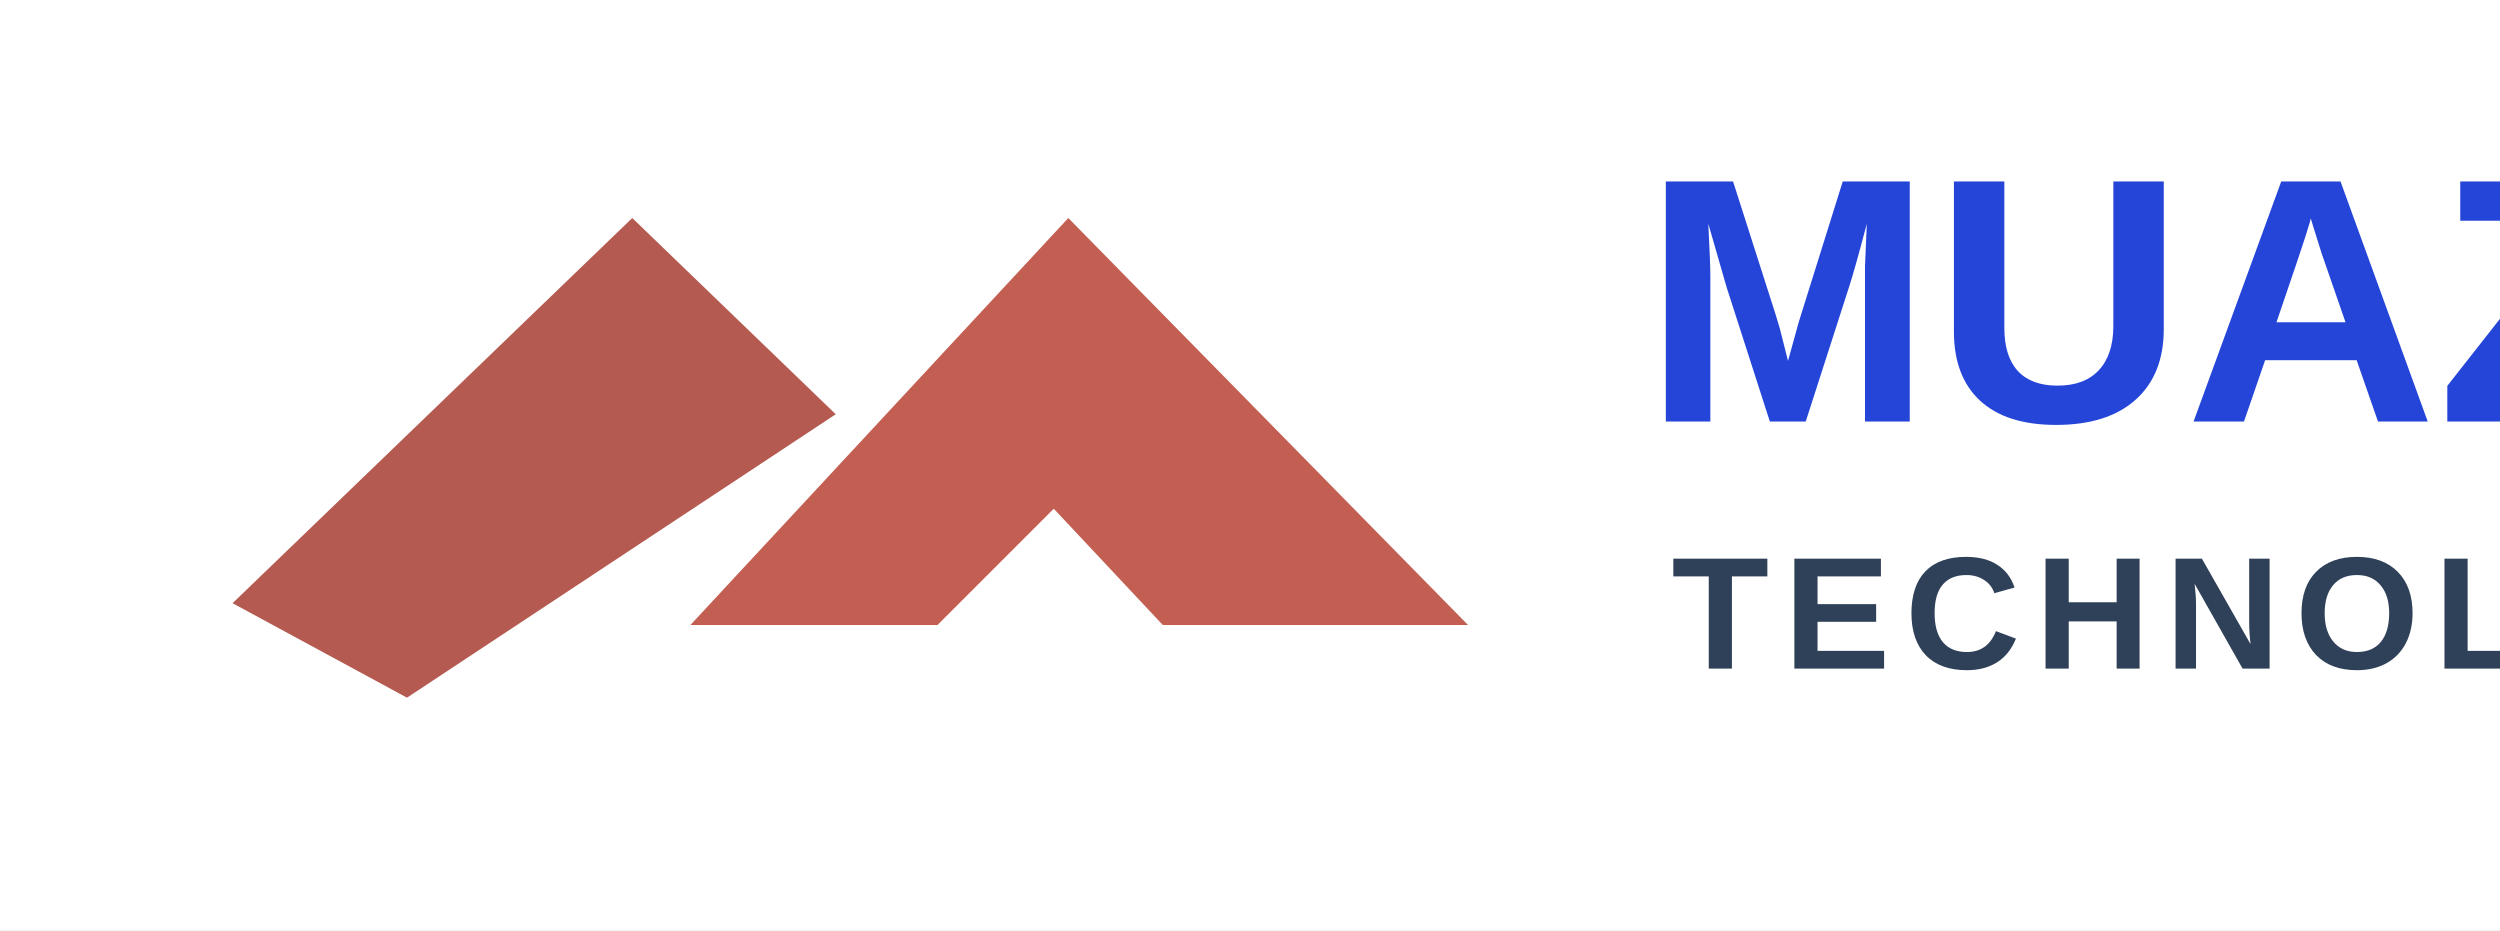
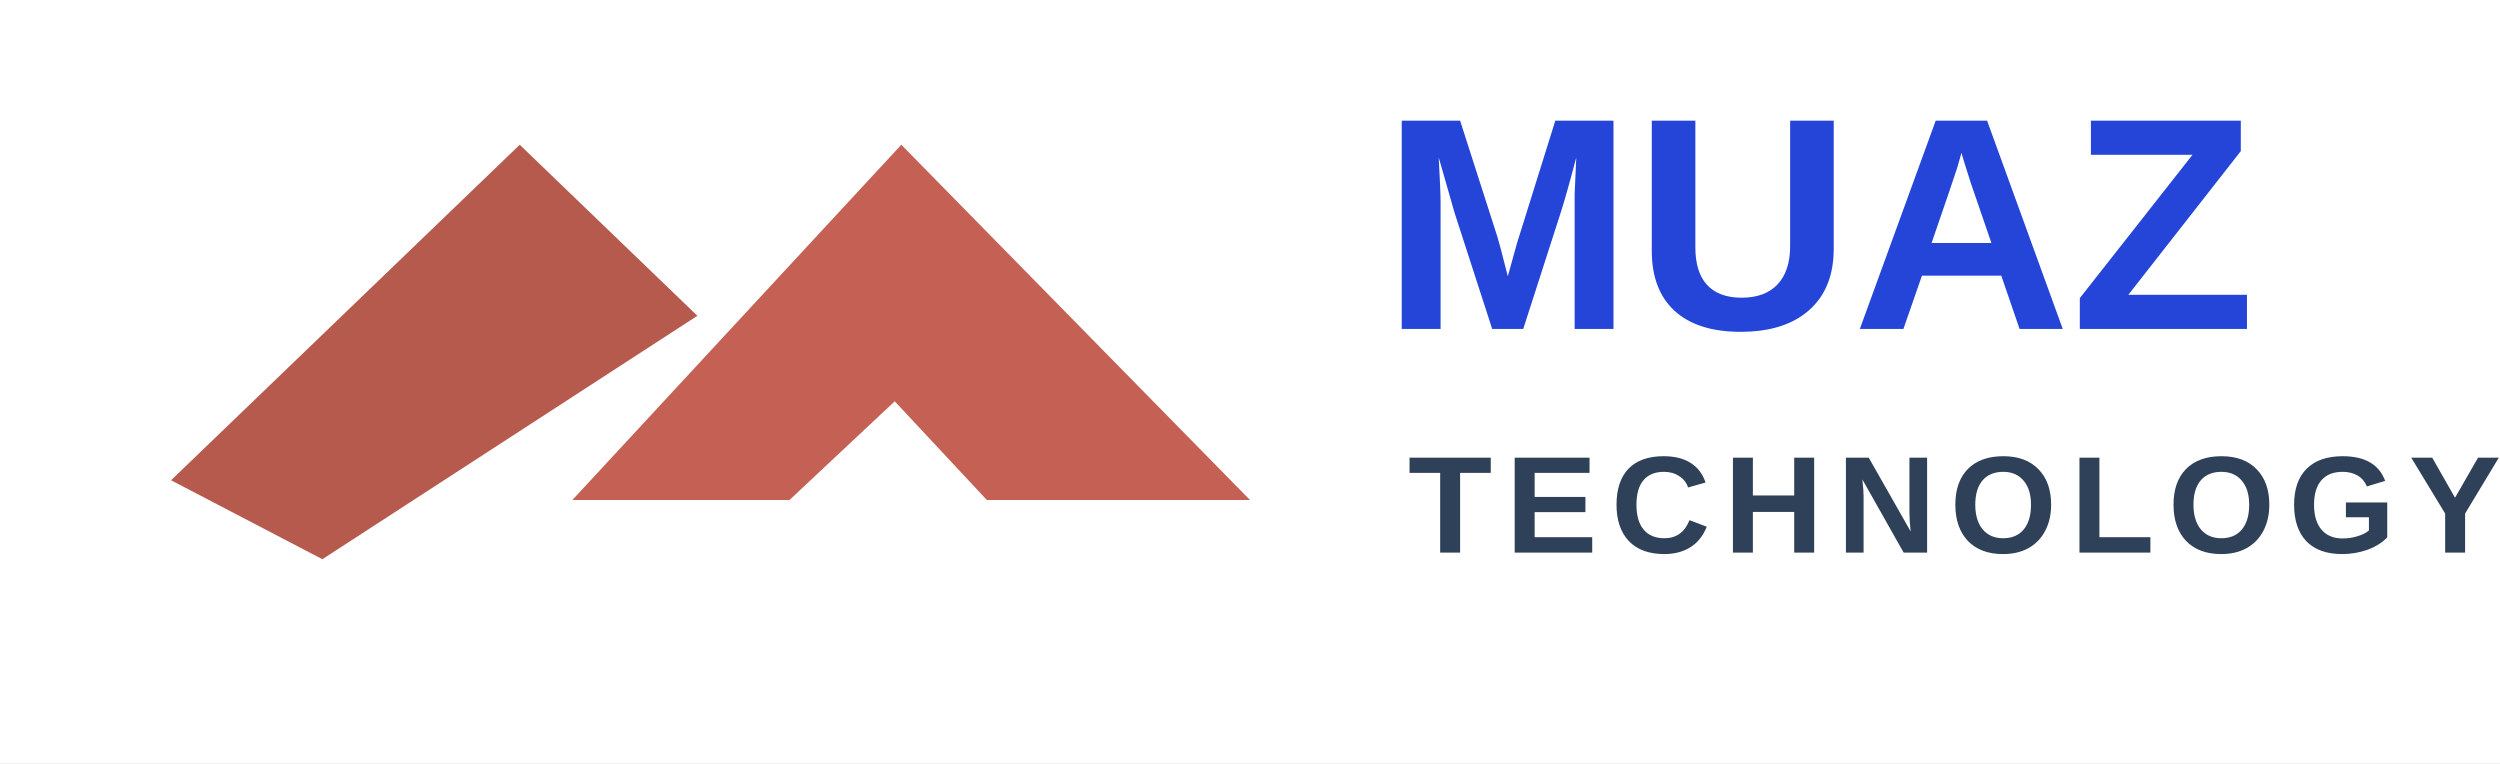
- <svg xmlns="http://www.w3.org/2000/svg" width="172" height="64" viewBox="0 0 172 64" fill="none">
-   <rect width="172" height="64" fill="white" />
-   <path d="M16 41.5L43.5 15L57.5 28.5L28 48L16 41.5Z" fill="#b55a50" />
-   <path d="M47.5 43L73.5 15L101 43H80L72.5 35L64.5 43H47.5Z" fill="#c35f52" />
-   <text x="113" y="29" fill="#2445d8" font-family="Arial, Helvetica, sans-serif" font-size="24" font-weight="700">MUAZ</text>
-   <text x="115" y="46" fill="#2f4059" font-family="Arial, Helvetica, sans-serif" font-size="11" font-weight="700" letter-spacing="1">TECHNOLOGY</text>
+ <svg xmlns="http://www.w3.org/2000/svg" width="190" height="58" viewBox="0 0 190 58" fill="none">
+   <rect width="190" height="58" fill="white" />
+   <path d="M13 36.5L39.5 11L53 24L24.5 42.5L13 36.5Z" fill="#b75a4e" />
+   <path d="M43.5 38L68.5 11L95 38H75L68 30.5L60 38H43.5Z" fill="#c46154" />
+   <text x="105" y="25" fill="#2445d8" font-family="Arial, Helvetica, sans-serif" font-size="23" font-weight="700">MUAZ</text>
+   <text x="107" y="42" fill="#2f4059" font-family="Arial, Helvetica, sans-serif" font-size="10.5" font-weight="700" letter-spacing="1">TECHNOLOGY</text>
</svg>
